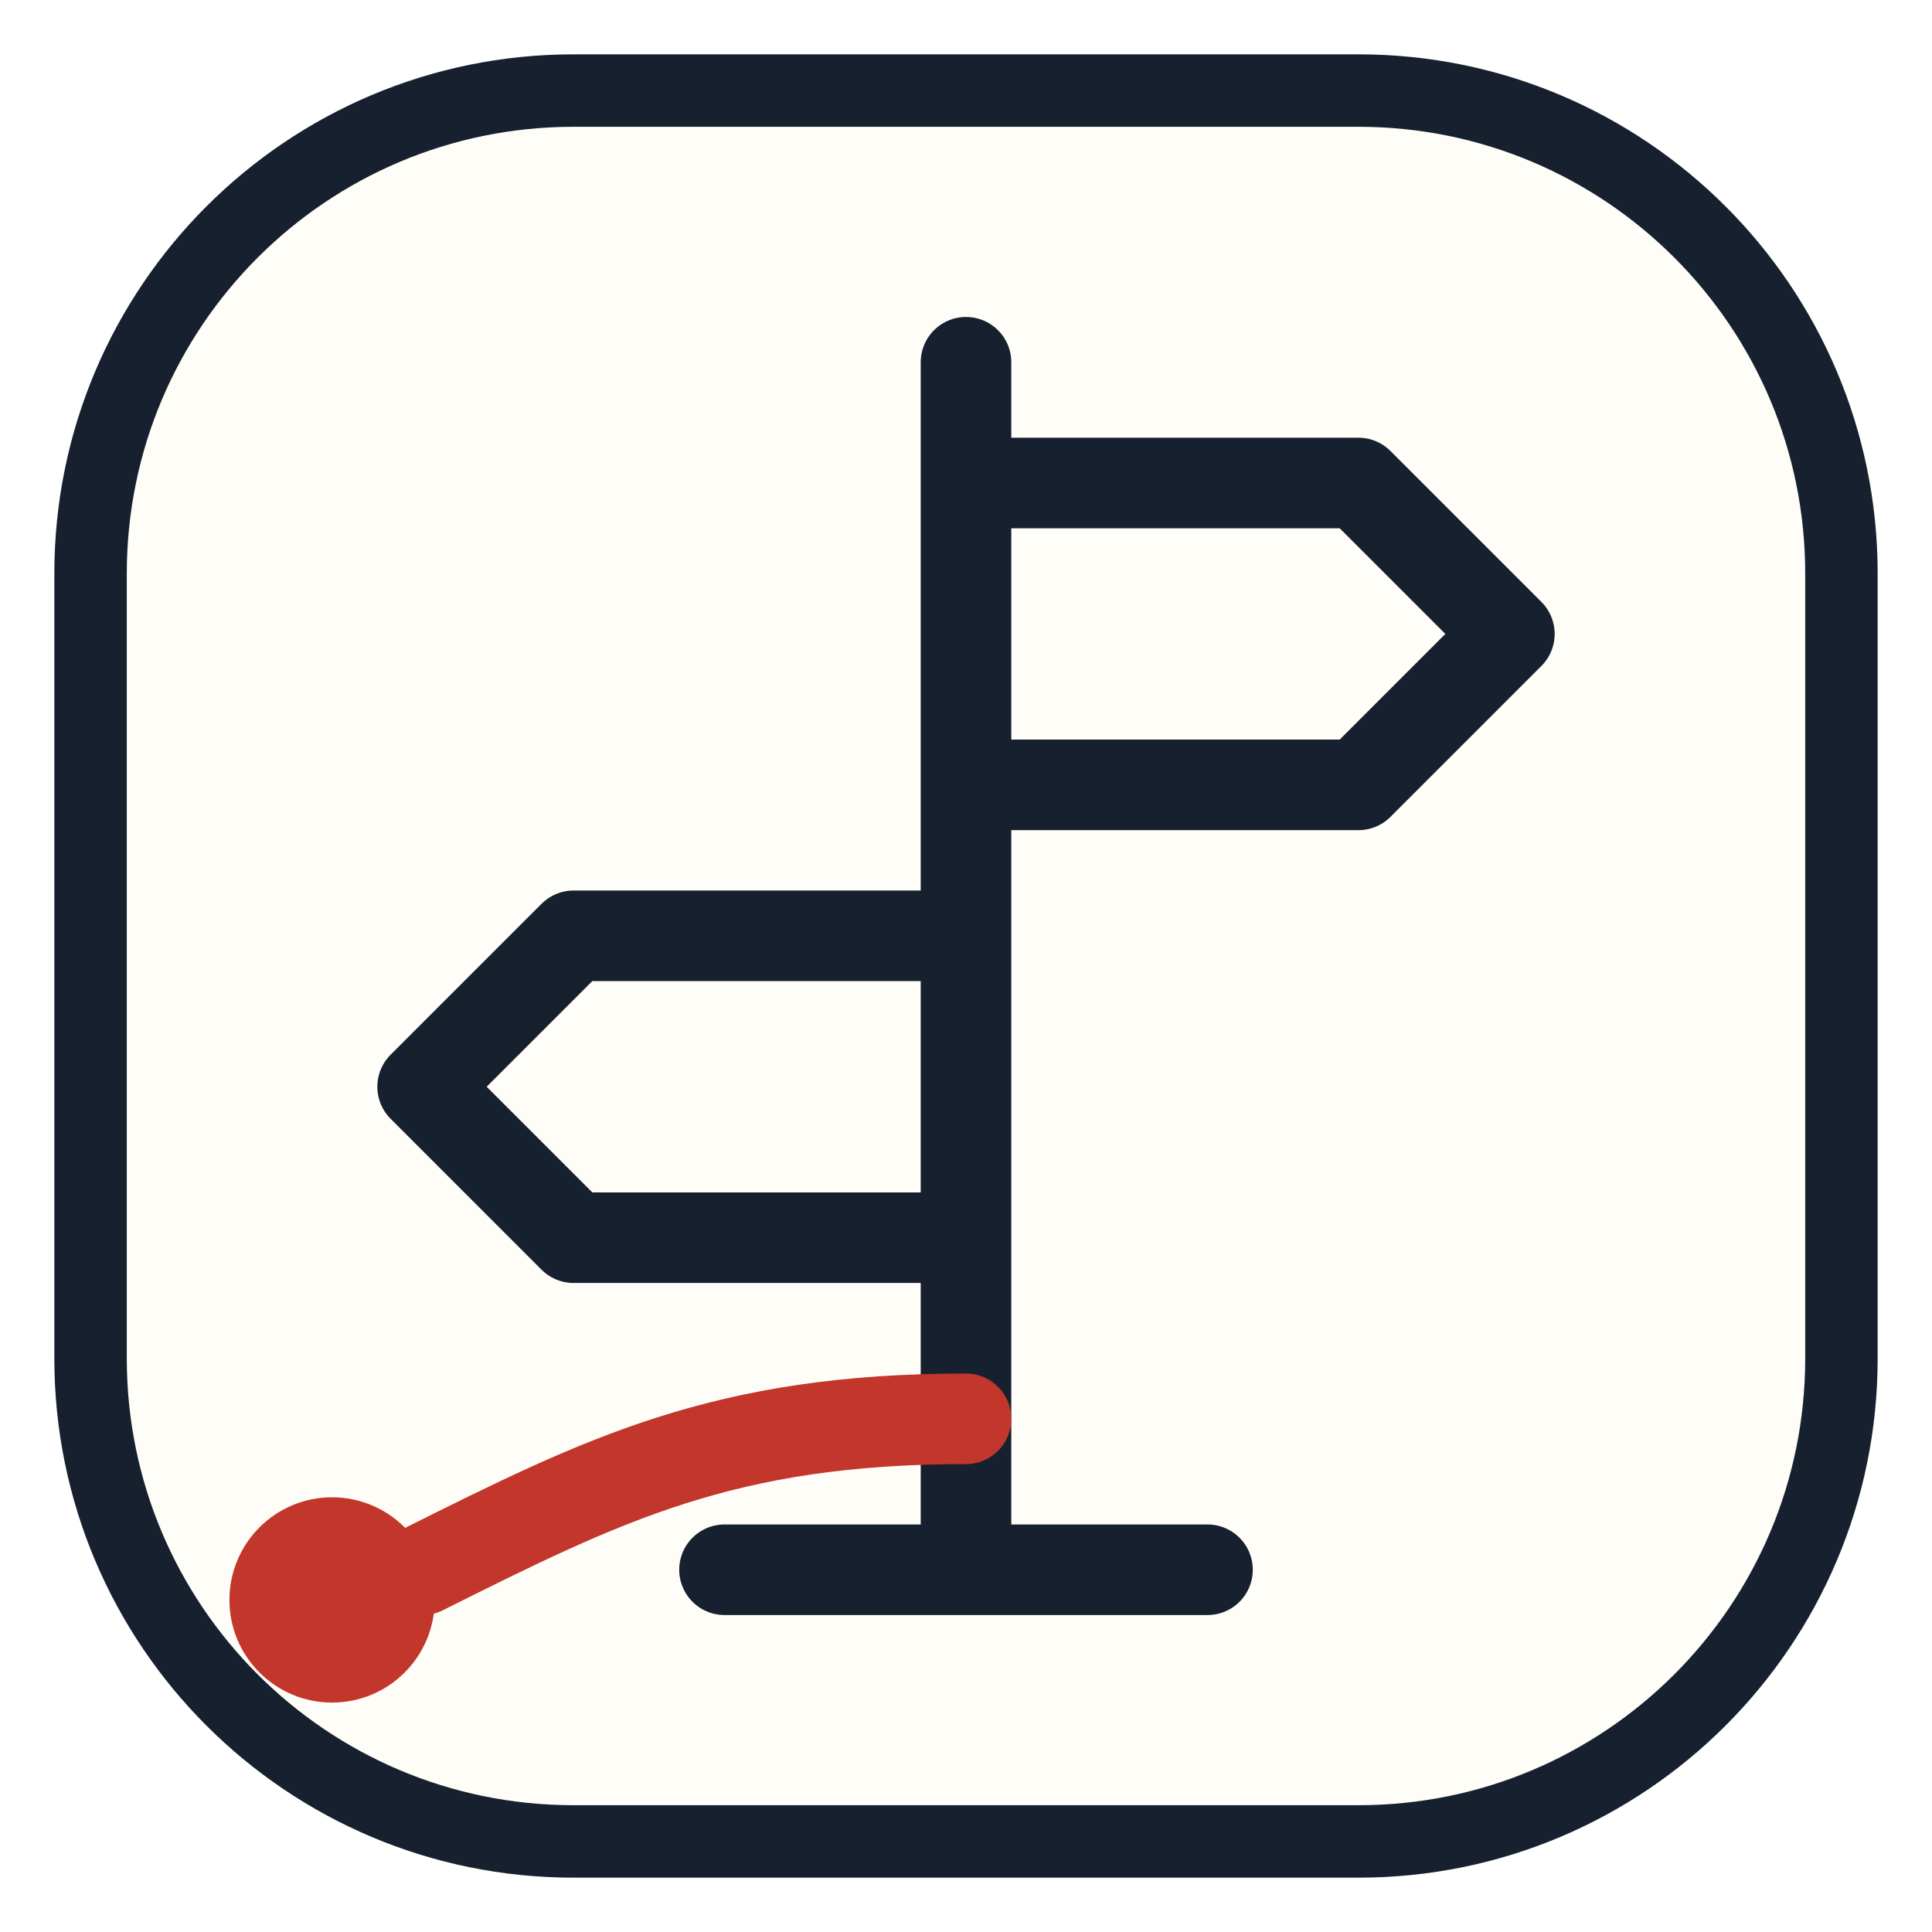
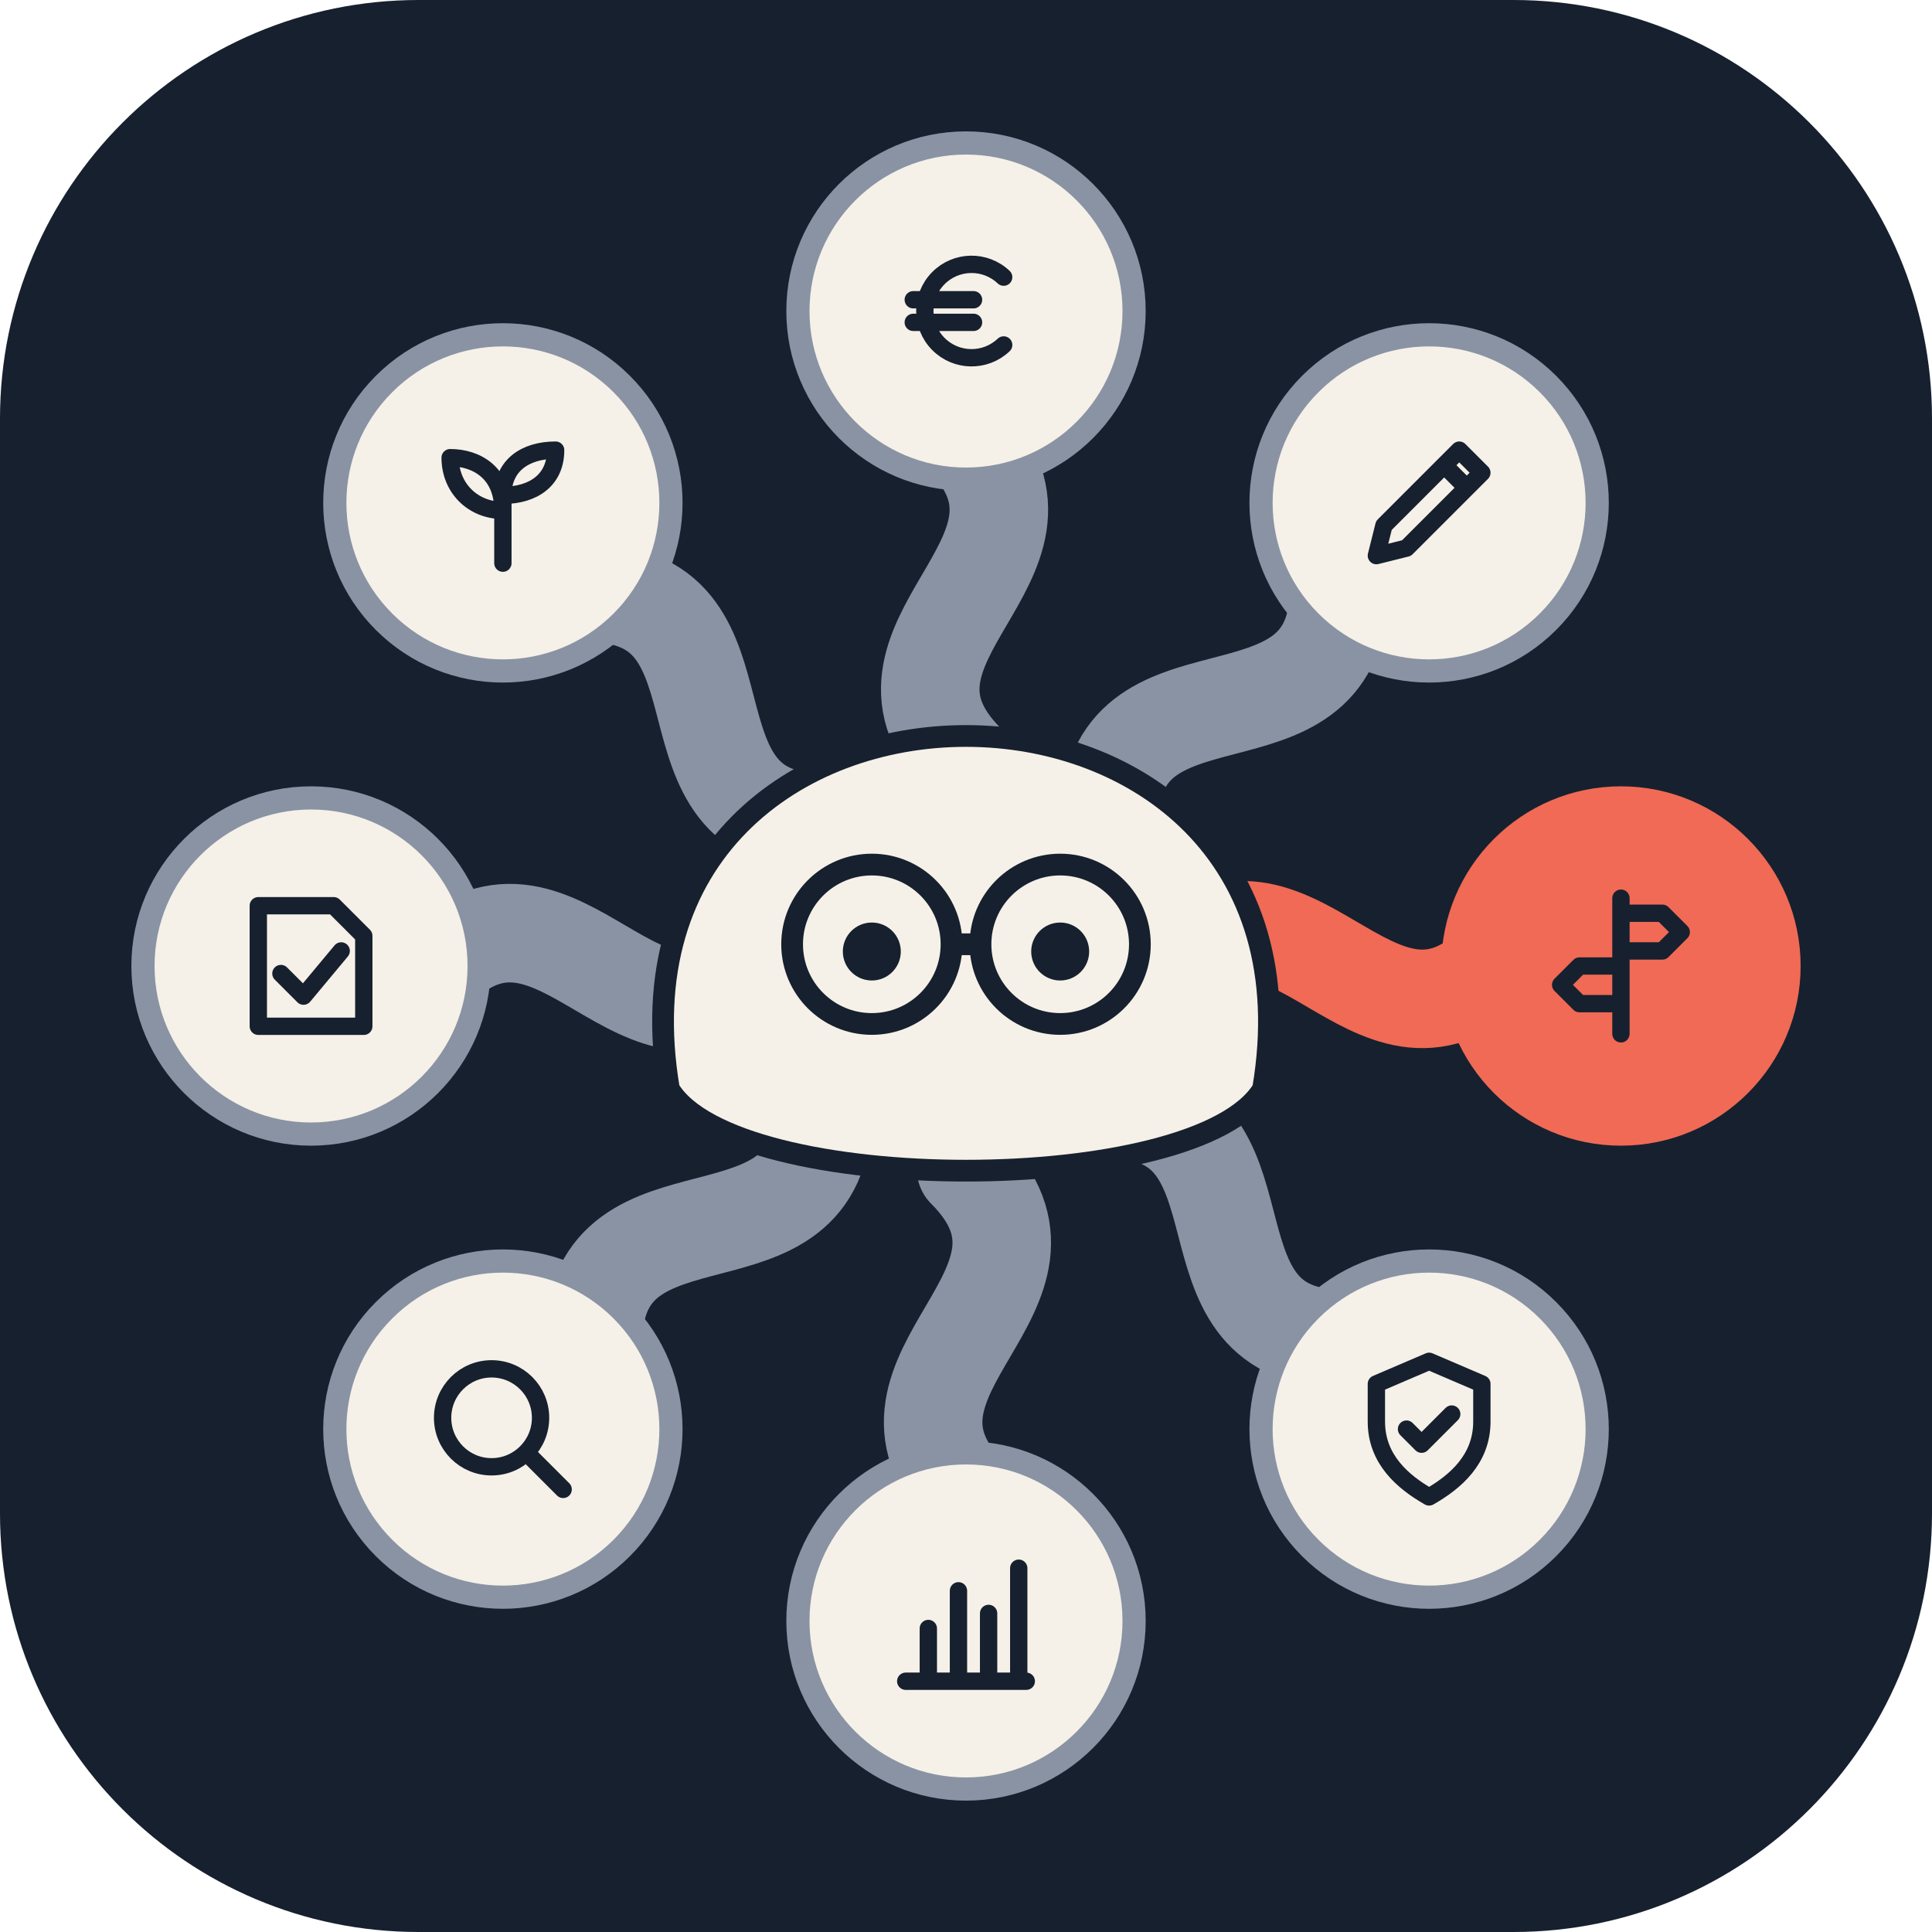
- <svg xmlns="http://www.w3.org/2000/svg" viewBox="0 0 64 64">
-   <style>.lg-f{fill:#FFFDF8;stroke:#17202E;stroke-width:2.4}.lg-i{fill:none;stroke:#17202E;stroke-width:3;stroke-linecap:round;stroke-linejoin:round}.lg-t{fill:none;stroke:#C2362B;stroke-width:3;stroke-linecap:round;stroke-linejoin:round}.lg-n{fill:#C2362B}</style>
-   <rect class="lg-f" x="3" y="3" width="58" height="58" rx="16" />
-   <path class="lg-i" d="M32 52 V12 M24 52 H40 M32 16 H45 L50 21 L45 26 H32 M32 31 H19 L14 36 L19 41 H32" />
-   <path class="lg-t" d="M14 52 C20 49 24 47 32 47" />
-   <circle class="lg-n" cx="11" cy="53" r="3.4" />
+ <svg xmlns="http://www.w3.org/2000/svg" viewBox="-300 -300 600 600">
+   <rect x="-300" y="-300" width="600" height="600" rx="130" fill="#17202E" />
+   <g transform="scale(0.9)">
+     <g transform="rotate(-90)">
+       <path d="M70 0 C112 -42 140 40 182 0" fill="none" stroke="#8A93A3" stroke-width="34" stroke-linecap="round" />
+       <g transform="translate(226 0)">
+         <circle r="58" fill="#F5F1E8" stroke="#8A93A3" stroke-width="8" />
+         <path transform="rotate(90) scale(2.6) translate(-12 -12)" d="M17 7.5 A6.2 6.2 0 1 0 17 16.5 M5 10.5 H13 M5 13.5 H13" fill="none" stroke="#17202E" stroke-width="2.3" stroke-linecap="round" stroke-linejoin="round" />
+       </g>
+     </g>
+     <g transform="rotate(-45)">
+       <path d="M70 0 C112 -42 140 40 182 0" fill="none" stroke="#8A93A3" stroke-width="34" stroke-linecap="round" />
+       <g transform="translate(226 0)">
+         <circle r="58" fill="#F5F1E8" stroke="#8A93A3" stroke-width="8" />
+         <path transform="rotate(45) scale(2.6) translate(-12 -12)" d="M5 19 L9 18 L19 8 L16 5 L6 15 Z M14 7 L17 10" fill="none" stroke="#17202E" stroke-width="2.3" stroke-linecap="round" stroke-linejoin="round" />
+       </g>
+     </g>
+     <g transform="rotate(0)">
+       <path d="M70 0 C112 -42 140 40 182 0" fill="none" stroke="#F06A55" stroke-width="34" stroke-linecap="round" />
+       <g transform="translate(226 0)">
+         <circle r="58" fill="#F06A55" stroke="#F06A55" stroke-width="8" />
+         <path transform="rotate(0) scale(2.6) translate(-12 -12)" d="M12 3 V21 M12 5 H17.5 L20 7.5 L17.5 10 H12 M12 12 H6.5 L4 14.5 L6.5 17 H12" fill="none" stroke="#17202E" stroke-width="2.3" stroke-linecap="round" stroke-linejoin="round" />
+       </g>
+     </g>
+     <g transform="rotate(45)">
+       <path d="M70 0 C112 -42 140 40 182 0" fill="none" stroke="#8A93A3" stroke-width="34" stroke-linecap="round" />
+       <g transform="translate(226 0)">
+         <circle r="58" fill="#F5F1E8" stroke="#8A93A3" stroke-width="8" />
+         <path transform="rotate(-45) scale(2.6) translate(-12 -12)" d="M12 3 L19 6 V11 C19 16 15.5 19 12 21 C8.5 19 5 16 5 11 V6 Z M9 12 L11 14 L15 10" fill="none" stroke="#17202E" stroke-width="2.3" stroke-linecap="round" stroke-linejoin="round" />
+       </g>
+     </g>
+     <g transform="rotate(90)">
+       <path d="M70 0 C112 -42 140 40 182 0" fill="none" stroke="#8A93A3" stroke-width="34" stroke-linecap="round" />
+       <g transform="translate(226 0)">
+         <circle r="58" fill="#F5F1E8" stroke="#8A93A3" stroke-width="8" />
+         <path transform="rotate(-90) scale(2.6) translate(-12 -12)" d="M4 20 H20 M7 20 V13 M11 20 V8 M15 20 V11 M19 20 V5" fill="none" stroke="#17202E" stroke-width="2.3" stroke-linecap="round" stroke-linejoin="round" />
+       </g>
+     </g>
+     <g transform="rotate(135)">
+       <path d="M70 0 C112 -42 140 40 182 0" fill="none" stroke="#8A93A3" stroke-width="34" stroke-linecap="round" />
+       <g transform="translate(226 0)">
+         <circle r="58" fill="#F5F1E8" stroke="#8A93A3" stroke-width="8" />
+         <path transform="rotate(-135) scale(2.6) translate(-12 -12)" d="M10.5 4 A6.5 6.5 0 1 0 10.5 17 A6.5 6.5 0 1 0 10.5 4 Z M15.5 15.5 L20 20" fill="none" stroke="#17202E" stroke-width="2.3" stroke-linecap="round" stroke-linejoin="round" />
+       </g>
+     </g>
+     <g transform="rotate(180)">
+       <path d="M70 0 C112 -42 140 40 182 0" fill="none" stroke="#8A93A3" stroke-width="34" stroke-linecap="round" />
+       <g transform="translate(226 0)">
+         <circle r="58" fill="#F5F1E8" stroke="#8A93A3" stroke-width="8" />
+         <path transform="rotate(-180) scale(2.6) translate(-12 -12)" d="M5 4 H15 L19 8 V20 H5 Z M8 13 L11 16 L16 10" fill="none" stroke="#17202E" stroke-width="2.3" stroke-linecap="round" stroke-linejoin="round" />
+       </g>
+     </g>
+     <g transform="rotate(225)">
+       <path d="M70 0 C112 -42 140 40 182 0" fill="none" stroke="#8A93A3" stroke-width="34" stroke-linecap="round" />
+       <g transform="translate(226 0)">
+         <circle r="58" fill="#F5F1E8" stroke="#8A93A3" stroke-width="8" />
+         <path transform="rotate(-225) scale(2.6) translate(-12 -12)" d="M12 20 V11 M12 13 C12 8 8.5 6 5 6 C5 10 8 13 12 13 M12 11 C12 7 15 5 19 5 C19 9 16 11 12 11" fill="none" stroke="#17202E" stroke-width="2.3" stroke-linecap="round" stroke-linejoin="round" />
+       </g>
+     </g>
+     <g transform="scale(1.25)">
+       <path d="M-82 34 C-104 -96 104 -96 82 34 C64 64 -64 64 -82 34 Z" fill="#F5F1E8" stroke="#17202E" stroke-width="6" />
+       <circle cx="-26" cy="-6" r="22" fill="none" stroke="#17202E" stroke-width="6" />
+       <circle cx="26" cy="-6" r="22" fill="none" stroke="#17202E" stroke-width="6" />
+       <path d="M-4 -6 H4" stroke="#17202E" stroke-width="6" />
+       <circle cx="-26" cy="-4" r="8" fill="#17202E" />
+       <circle cx="26" cy="-4" r="8" fill="#17202E" />
+     </g>
+   </g>
</svg>
